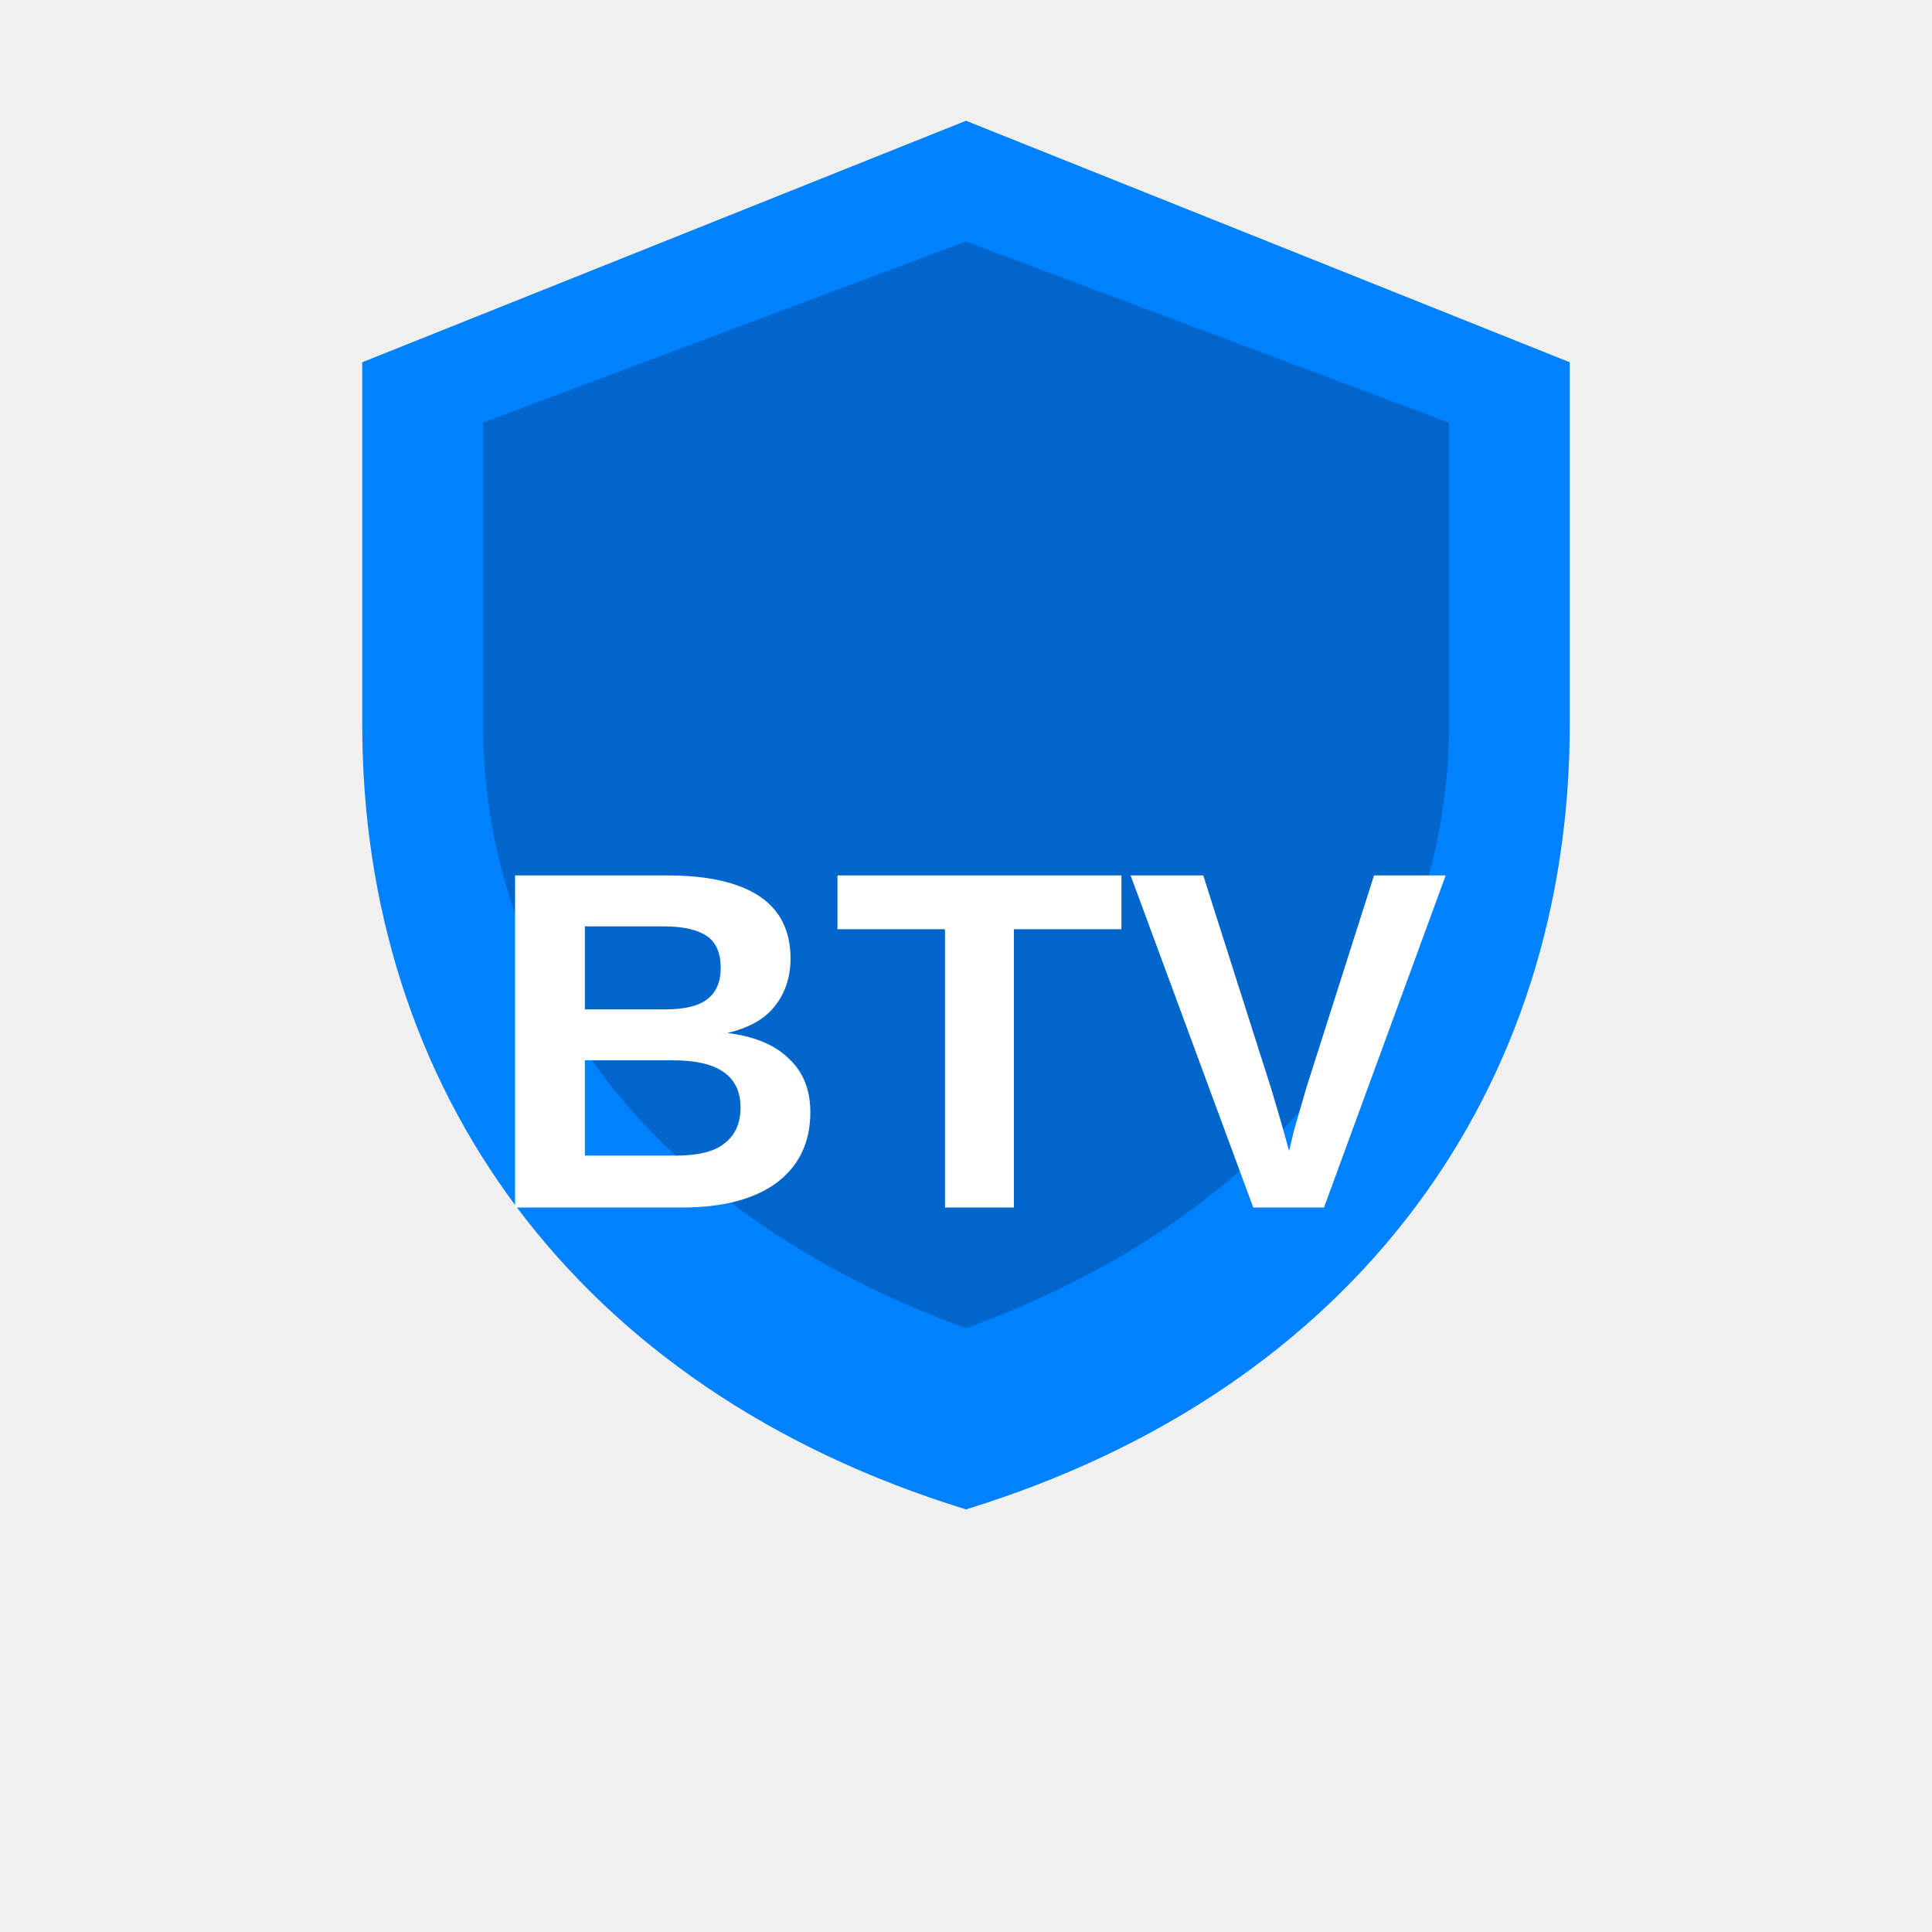
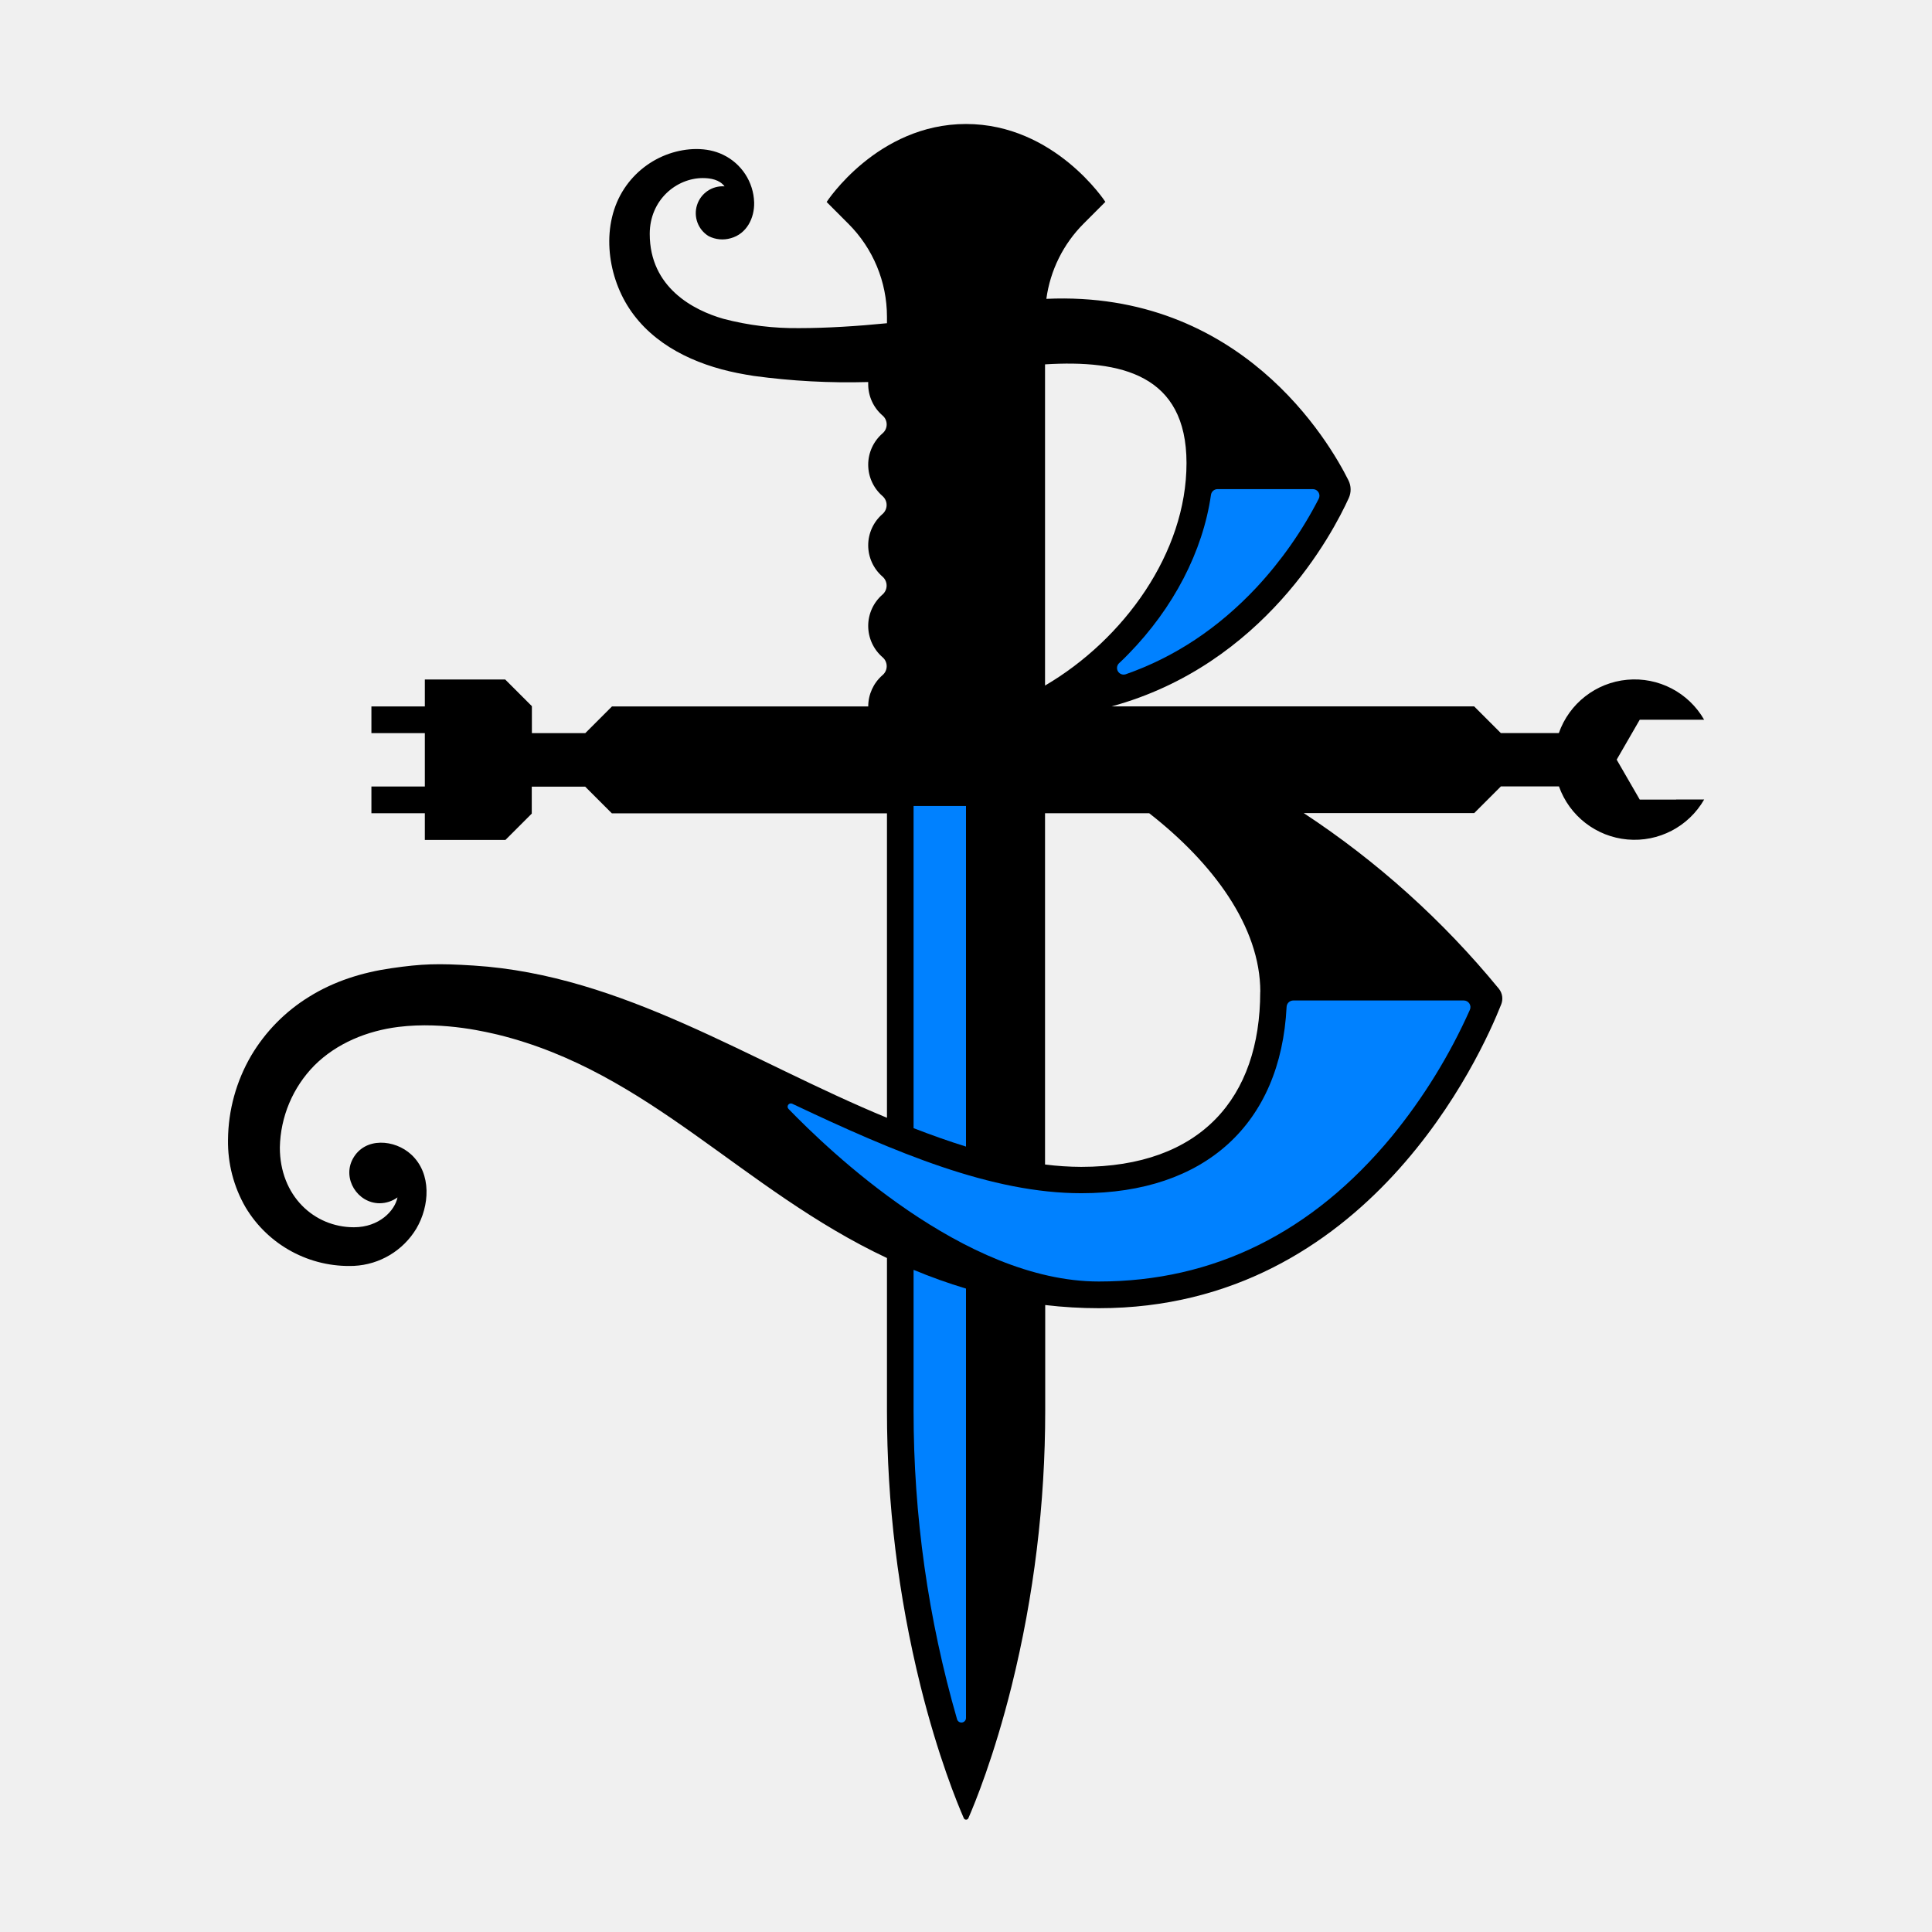
- <svg xmlns="http://www.w3.org/2000/svg" viewBox="0 0 32 32">
+ <svg xmlns="http://www.w3.org/2000/svg" viewBox="170 168 660 660">
  <defs>
-     <style>
-       .btv-main { fill: #0081ff; }
-       .btv-accent { fill: #0066cc; }
-       .btv-text { fill: white; }
-     </style>
+     <style>.cls-1{fill:none;}.cls-2{fill:#0081ff;}</style>
  </defs>
-   <path class="btv-main" d="M16 2L6 6v6c0 6 3.5 11 10 13 6.5-2 10-7 10-13V6L16 2z" />
-   <path class="btv-accent" d="M16 4L8 7v5c0 4 2.5 8 8 10 5.5-2 8-6 8-10V7L16 4z" />
-   <text x="16" y="20" class="btv-text" text-anchor="middle" font-family="Arial, sans-serif" font-weight="bold" font-size="8">BTV</text>
+   <path d="M742.6,441.15H730.16l-7.88-13.64,7.88-13.64h22a27.41,27.41,0,0,0-49.64,4.56H682.71l-9.12-9.12H549.76c52-14.23,75.5-59.05,81-71.17a7,7,0,0,0-.11-6.05c-6.55-13.15-36.7-65-103.2-62a44.89,44.89,0,0,1,12.74-25.7l7.42-7.43S530.33,210.36,500,210.36,452.39,237,452.39,237l7.42,7.43A44.89,44.89,0,0,1,473,276.19v2.23c-10,1-20.6,1.67-29.87,1.67a96.87,96.87,0,0,1-26-3.18c-10.16-2.9-25.17-10.64-25.17-29,0-11.65,9.15-19.08,18.15-19.08,2.69,0,5.72.57,7.41,2.83a9.19,9.19,0,0,0-5.45,17,10.27,10.27,0,0,0,7.56.72c5.45-1.48,8.13-6.89,8-12.22A18.7,18.7,0,0,0,417,220.86c-5.62-2.73-12.53-2.34-18.32-.38a30.14,30.14,0,0,0-15.4,11.91c-8,12.11-6.07,29.14,1.64,40.92,8.26,12.62,22.56,19.22,36.93,22.11,1.87.38,3.76.7,5.65,1a239.12,239.12,0,0,0,39.09,2.09c0,.24,0,.48,0,.72a14.11,14.11,0,0,0,4.87,10.69,4,4,0,0,1,0,6.15,14.16,14.16,0,0,0,0,21.37,4.05,4.05,0,0,1,0,6.16,14.16,14.16,0,0,0,0,21.37,4.05,4.05,0,0,1,0,6.16,14.16,14.16,0,0,0,0,21.37,4,4,0,0,1,0,6.16,14.16,14.16,0,0,0-4.86,10.67H379.06l-9.12,9.12H351.7v-9.21l-9.12-9.12H315.13v9.21H296.88v9.12h18.25v18.24H296.88v9.12h18.25v9.13h27.53l9-9v-9.21h18.24l9.12,9.12H473v104c-46.93-19.33-90.24-48.77-141.16-52-12.33-.78-17.65-.61-28.16.91-9.95,1.44-19.51,4.41-28.08,9.75a58.91,58.91,0,0,0-19.8,20.12,58,58,0,0,0-7.91,28.73,44.69,44.69,0,0,0,6,23.08,41.16,41.16,0,0,0,37.09,20,26.34,26.34,0,0,0,21.25-12.73c4.54-7.72,5.31-18.76-1.72-25.28-5.62-5.22-15.89-6.13-20,1.47-3.64,6.77,1.63,15.15,9.21,15.15a10.48,10.48,0,0,0,6.07-2c-.92,4.55-6.23,10.2-14.88,10.2-13.65,0-25.31-10.77-25.31-27.25a41.1,41.1,0,0,1,11.77-28c7.66-7.65,18.09-11.86,28.72-13.19,16.12-2,31.48,2.12,34,2.65C392,534.23,423.46,574.46,473,597.76V623.6h0v26.34a390.77,390.77,0,0,0,11.46,94c6,24.12,12.57,40.11,14.79,45.18a.85.85,0,0,0,1.56,0c2.22-5.08,8.78-21.07,14.79-45.2a390.79,390.79,0,0,0,11.46-94V621.55h0v-7.73a156.12,156.12,0,0,0,18.34,1.08c91.94,0,130.69-86.71,137.44-103.8a5.37,5.37,0,0,0-.81-5.34,297.72,297.72,0,0,0-66.66-60h58.25l9.12-9.12h19.82a27.41,27.41,0,0,0,49.61,4.48H742.6ZM527,292.47c25.87-1.59,48.33,3.43,48.33,33.73,0,30.68-21.44,60.25-48.33,76Zm73.51,214.35c0,36.26-20.37,59.8-61.14,59.8a100.58,100.58,0,0,1-12.37-.81v-120h35.58C584.31,462.76,600.54,484.53,600.54,506.82Z" />
+   <path class="cls-2" d="M500,443.33H482.09V553.4c6.06,2.34,12,4.46,17.91,6.29Z" />
+   <path class="cls-2" d="M482.09,649.94a378.88,378.88,0,0,0,14.85,105.37,1.56,1.56,0,0,0,3.06-.43V608.2a186.25,186.25,0,0,1-17.91-6.4Z" />
+   <path class="cls-2" d="M670,509.78H611.79a2.29,2.29,0,0,0-2.27,2.19c-2,40-27.91,63.65-70.12,63.65-30.65,0-63.27-13.76-98.77-30.57a1.11,1.11,0,0,0-1.25,1.79c13.37,13.78,60,58.94,106,58.94,39.25,0,72.92-16.68,100.09-49.57A191.63,191.63,0,0,0,672.12,513,2.27,2.27,0,0,0,670,509.78Z" />
+   <path class="cls-2" d="M554.53,398.35c16.71-5.84,31.67-15.75,44.71-29.67a135.41,135.41,0,0,0,21.26-30.3,2.26,2.26,0,0,0-2-3.29H585.92a2.27,2.27,0,0,0-2.24,2c-2.77,19.21-12.73,38.55-28.25,54.4-1,1.06-2.11,2.11-3.19,3.12A2.26,2.26,0,0,0,554.53,398.35Z" />
</svg>
